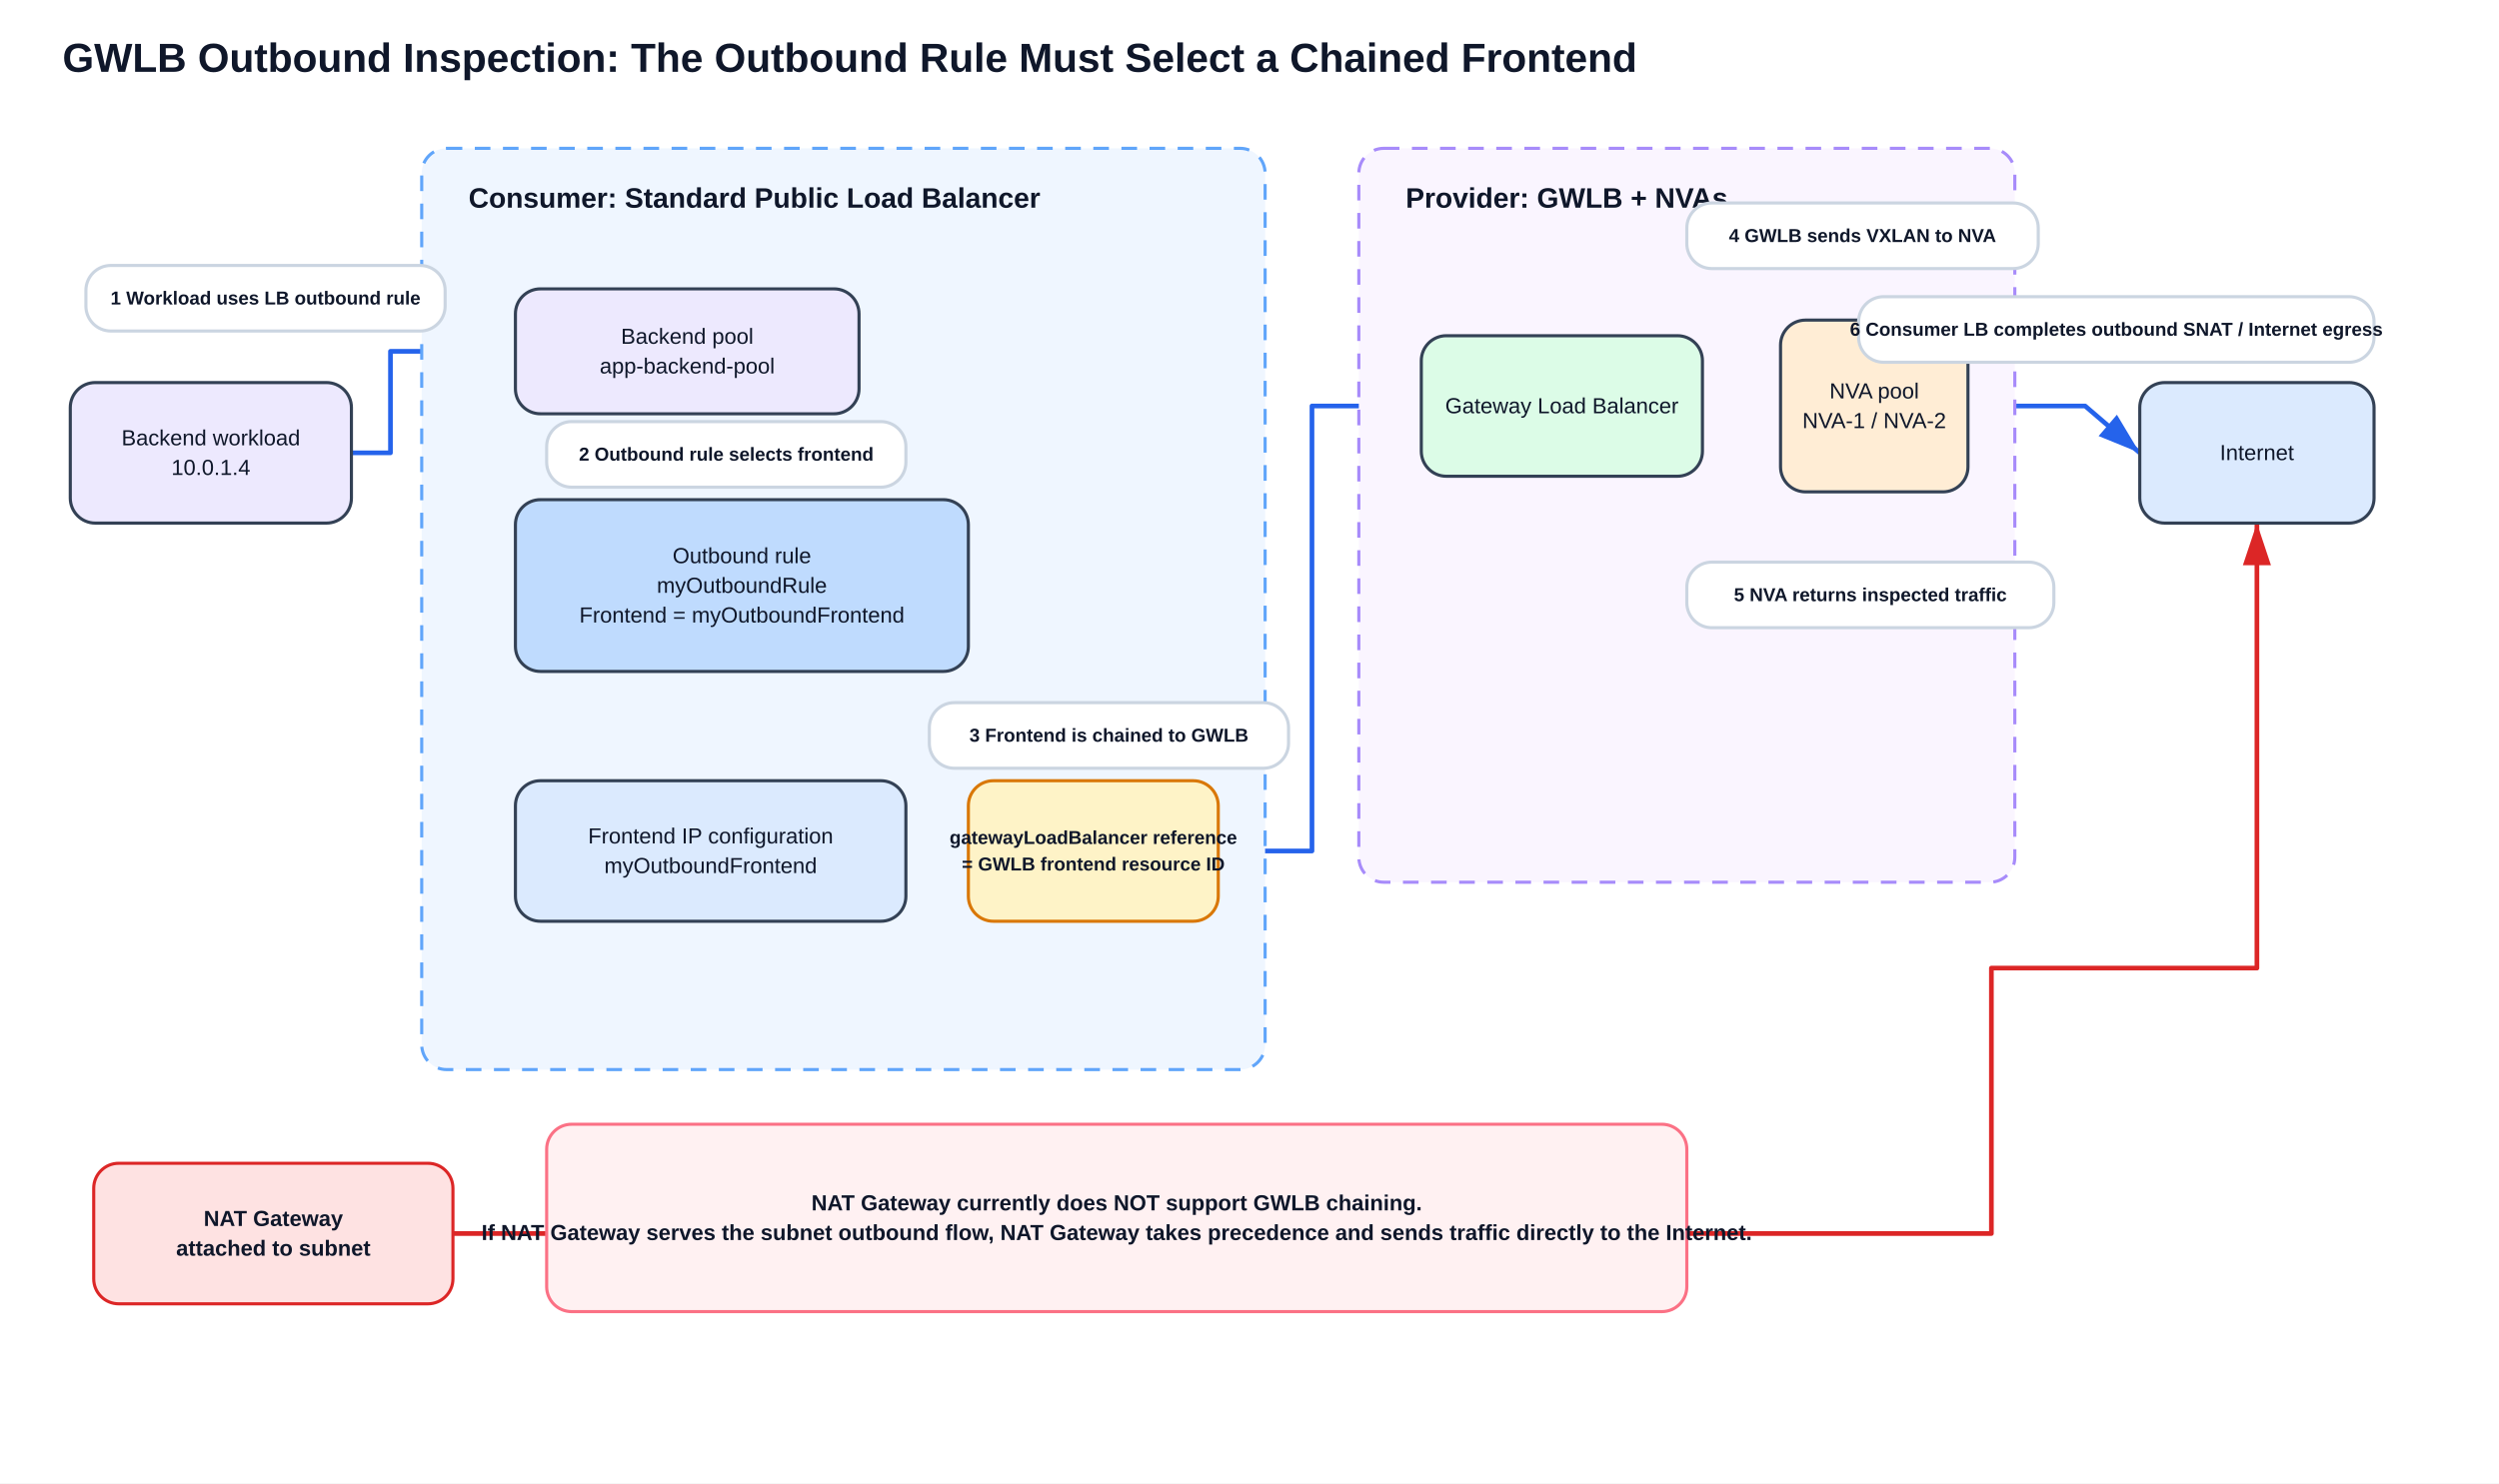
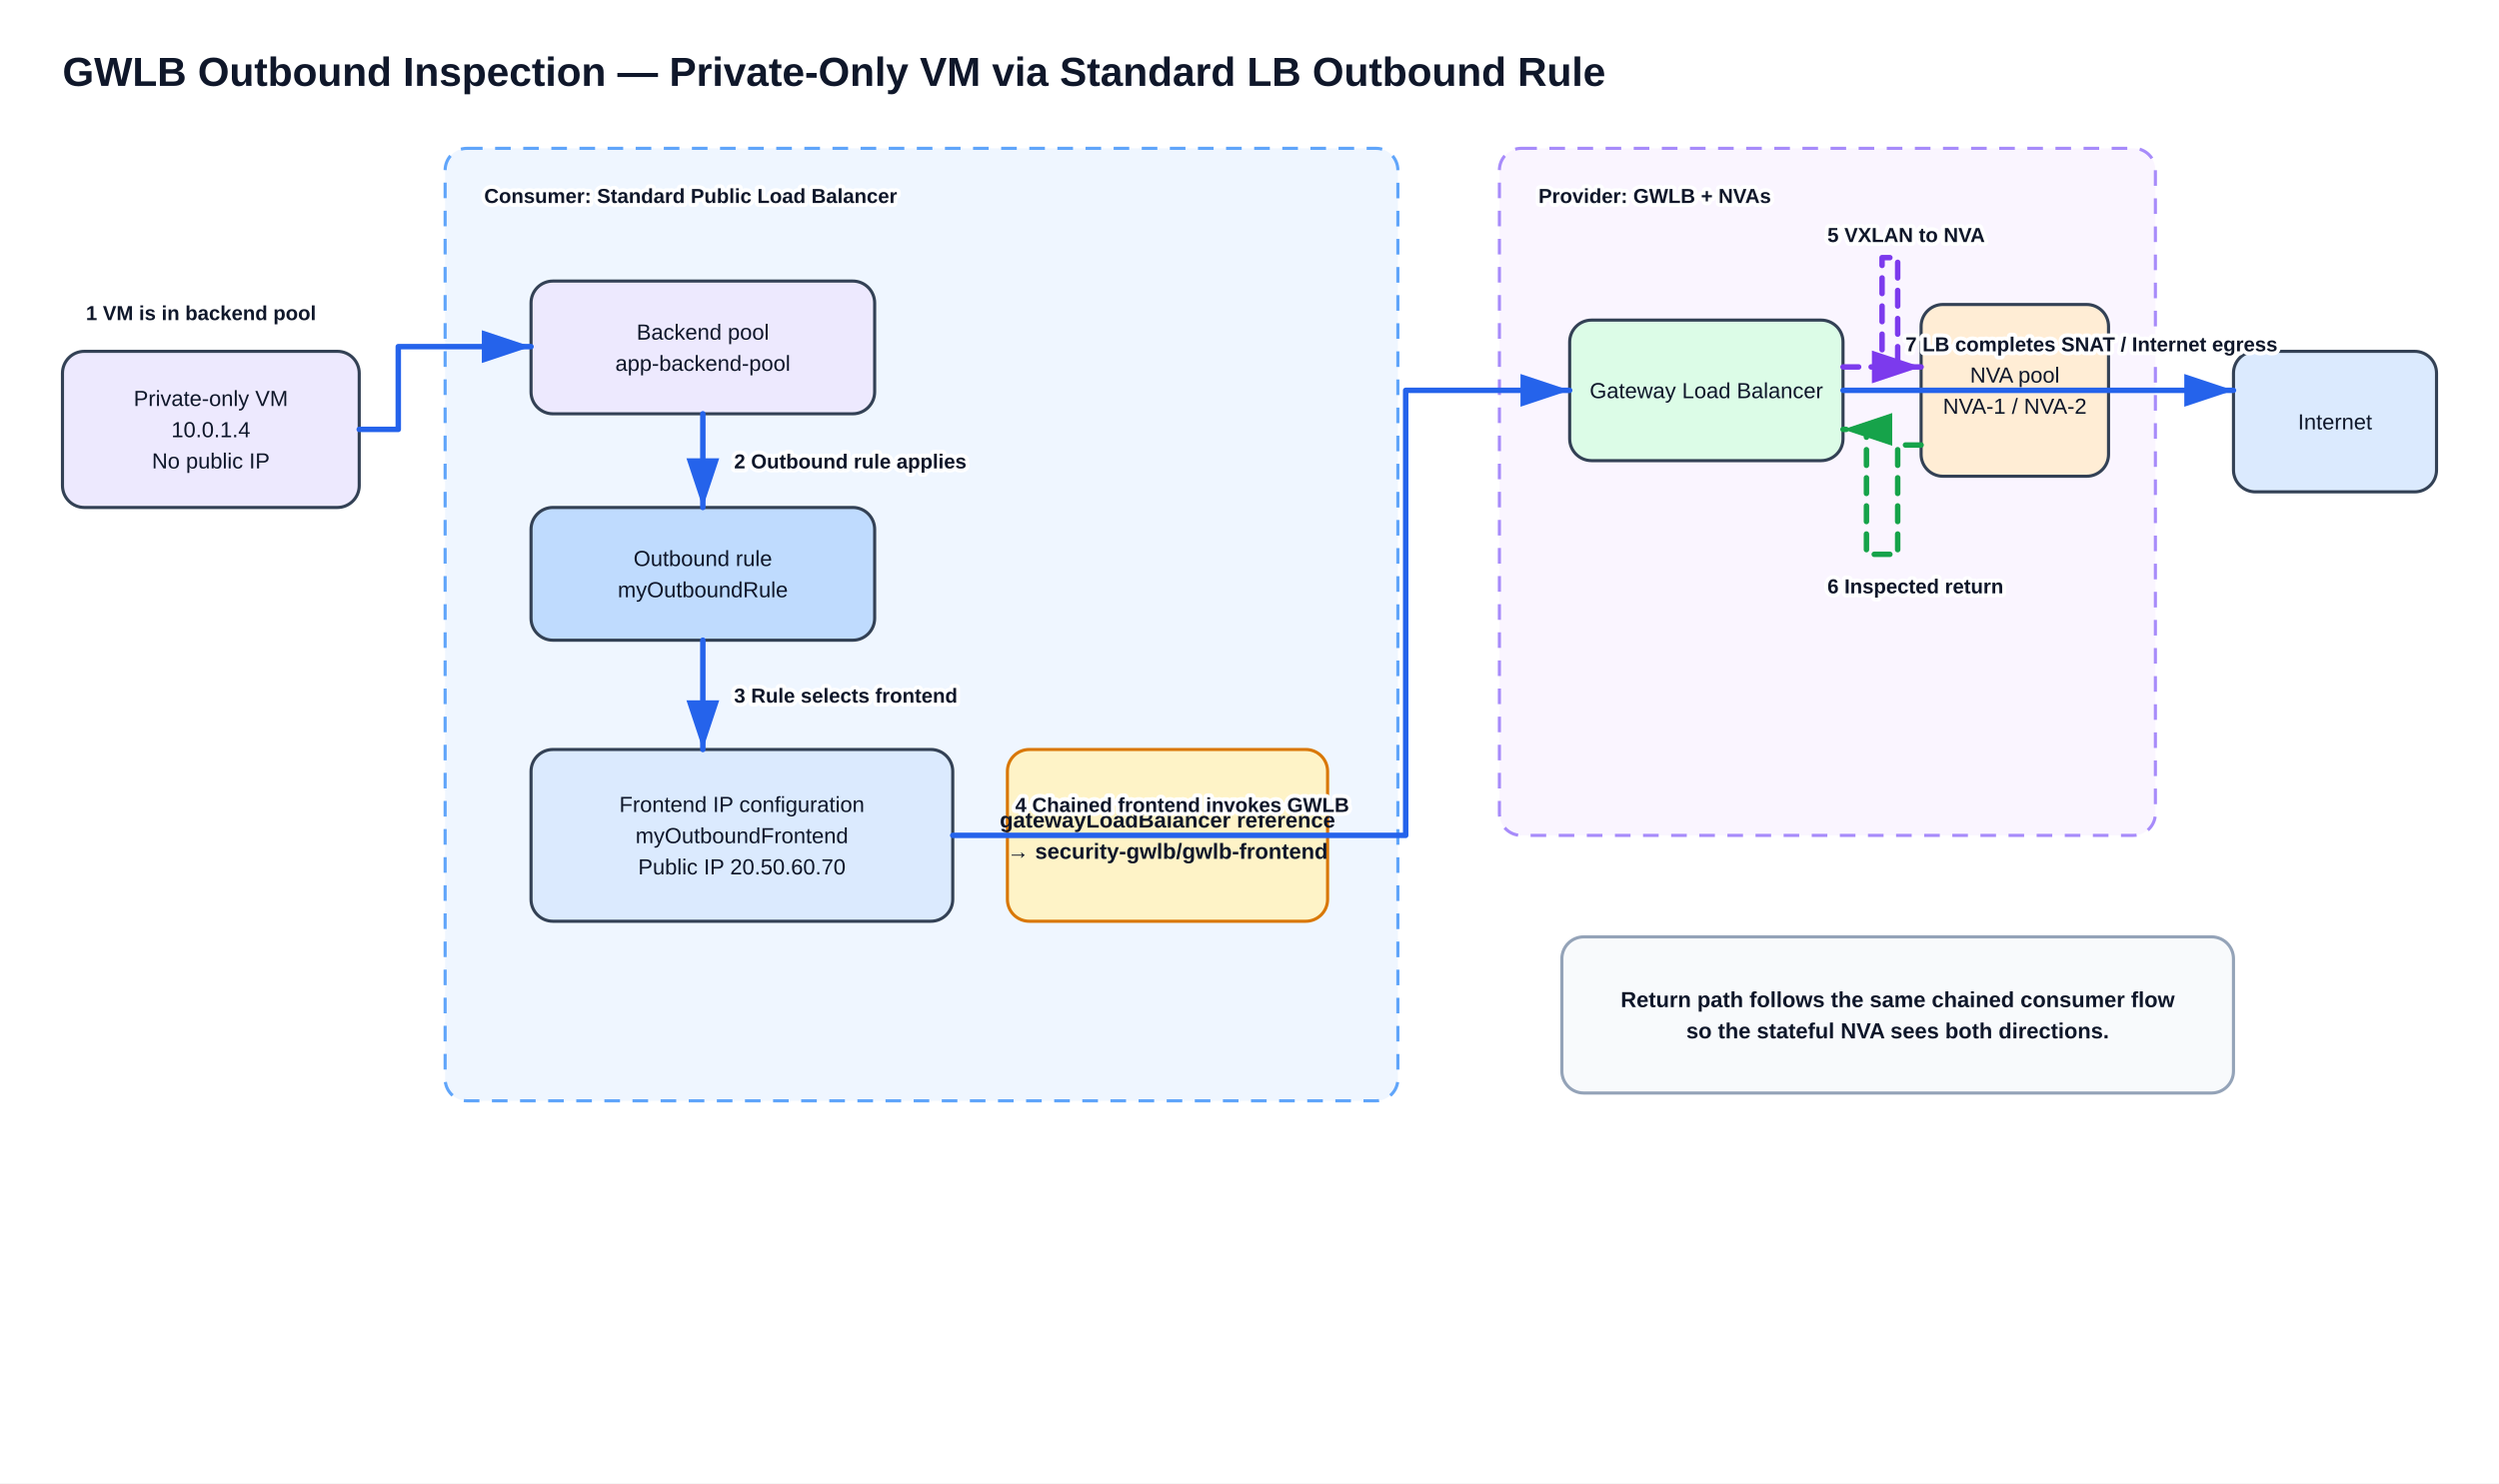
<svg xmlns="http://www.w3.org/2000/svg" width="1600" height="950" viewBox="0 0 1600 950">
  <defs>
-     <marker id="b" markerWidth="10" markerHeight="10" refX="9" refY="3" orient="auto">
+     <marker id="ab" markerWidth="10" markerHeight="10" refX="9" refY="3" orient="auto">
      <path d="M0 0 L0 6 L9 3 z" fill="#2563eb" />
    </marker>
-     <marker id="p" markerWidth="10" markerHeight="10" refX="9" refY="3" orient="auto">
+     <marker id="ap" markerWidth="10" markerHeight="10" refX="9" refY="3" orient="auto">
      <path d="M0 0 L0 6 L9 3 z" fill="#7c3aed" />
    </marker>
-     <marker id="g" markerWidth="10" markerHeight="10" refX="9" refY="3" orient="auto">
+     <marker id="ag" markerWidth="10" markerHeight="10" refX="9" refY="3" orient="auto">
      <path d="M0 0 L0 6 L9 3 z" fill="#16a34a" />
    </marker>
-     <marker id="r" markerWidth="10" markerHeight="10" refX="9" refY="3" orient="auto">
+     <marker id="ar" markerWidth="10" markerHeight="10" refX="9" refY="3" orient="auto">
      <path d="M0 0 L0 6 L9 3 z" fill="#dc2626" />
    </marker>
-     <style>text{font-family:Arial,Helvetica,sans-serif;fill:#0f172a}</style>
+     <style>text{font-family:Arial,Helvetica,sans-serif;fill:#0f172a} .t{font-size:26px;font-weight:700} .h{font-size:17px;font-weight:700} .b{font-size:14px} .s{font-size:12px} .lab{font-size:13px;font-weight:700;paint-order:stroke;stroke:#fff;stroke-width:5px;stroke-linejoin:round}</style>
  </defs>
-   <rect width="1600" height="950" fill="white" />
-   <path d="M 225,290 L 250,290 L 250,225 L 310,225 L 330,225" fill="none" stroke="#2563eb" stroke-width="3" stroke-linejoin="round" marker-end="url(#b)" />
-   <path d="M 550,225 L 440,285 L 440,300 L 330,375" fill="none" stroke="#2563eb" stroke-width="3" stroke-linejoin="round" marker-end="url(#b)" />
-   <path d="M 475,430 L 455,500" fill="none" stroke="#2563eb" stroke-width="3" stroke-linejoin="round" marker-end="url(#b)" />
-   <path d="M 580,545 L 820,545 L 840,545 L 840,260 L 890,260 L 910,260" fill="none" stroke="#2563eb" stroke-width="3" stroke-linejoin="round" marker-end="url(#b)" />
-   <path d="M 1090,260 L 1115,240 L 1115,175 L 1125,175 L 1125,240 L 1140,260" fill="none" stroke="#7c3aed" stroke-width="3" stroke-linejoin="round" stroke-dasharray="10 8" marker-end="url(#p)" />
-   <path d="M 1140,284.2 L 1125,290 L 1125,350 L 1105,350 L 1105,282 L 1090,279.8" fill="none" stroke="#16a34a" stroke-width="3" stroke-linejoin="round" stroke-dasharray="10 8" marker-end="url(#g)" />
-   <path d="M 1090,260 L 1110,260 L 1335,260 L 1370,290" fill="none" stroke="#2563eb" stroke-width="3" stroke-linejoin="round" marker-end="url(#b)" />
-   <path d="M 290,790 L 320,790 L 1275,790 L 1275,620 L 1445,620 L 1445,355 L 1445,335" fill="none" stroke="#dc2626" stroke-width="3" stroke-linejoin="round" marker-end="url(#r)" />
-   <text x="40" y="46" text-anchor="start" font-size="26" font-weight="700">GWLB Outbound Inspection: The Outbound Rule Must Select a Chained Frontend</text>
-   <rect x="45" y="245" width="180" height="90" rx="16" fill="#ede9fe" stroke="#334155" stroke-width="2" />
-   <text x="135" y="285.167" text-anchor="middle" font-size="14" font-weight="400">Backend workload</text>
-   <text x="135" y="304.167" text-anchor="middle" font-size="14" font-weight="400">10.0.1.4</text>
-   <rect x="270" y="95" width="540" height="590" rx="16" fill="#eff6ff" stroke="#60a5fa" stroke-width="2" stroke-dasharray="10 8" />
-   <text x="540" y="394.667" text-anchor="middle" font-size="14" font-weight="400" />
-   <text x="300" y="133" text-anchor="start" font-size="18" font-weight="700">Consumer: Standard Public Load Balancer</text>
-   <rect x="330" y="185" width="220" height="80" rx="16" fill="#ede9fe" stroke="#334155" stroke-width="2" />
-   <text x="440" y="220.167" text-anchor="middle" font-size="14" font-weight="400">Backend pool</text>
-   <text x="440" y="239.167" text-anchor="middle" font-size="14" font-weight="400">app-backend-pool</text>
-   <rect x="330" y="320" width="290" height="110" rx="16" fill="#bfdbfe" stroke="#334155" stroke-width="2" />
-   <text x="475" y="360.667" text-anchor="middle" font-size="14" font-weight="400">Outbound rule</text>
-   <text x="475" y="379.667" text-anchor="middle" font-size="14" font-weight="400">myOutboundRule</text>
-   <text x="475" y="398.667" text-anchor="middle" font-size="14" font-weight="400">Frontend = myOutboundFrontend</text>
-   <rect x="330" y="500" width="250" height="90" rx="16" fill="#dbeafe" stroke="#334155" stroke-width="2" />
-   <text x="455" y="540.167" text-anchor="middle" font-size="14" font-weight="400">Frontend IP configuration</text>
-   <text x="455" y="559.167" text-anchor="middle" font-size="14" font-weight="400">myOutboundFrontend</text>
-   <rect x="620" y="500" width="160" height="90" rx="16" fill="#fef3c7" stroke="#d97706" stroke-width="2" />
-   <text x="700" y="540.5" text-anchor="middle" font-size="12" font-weight="700">gatewayLoadBalancer reference</text>
-   <text x="700" y="557.5" text-anchor="middle" font-size="12" font-weight="700">= GWLB frontend resource ID</text>
-   <rect x="870" y="95" width="420" height="470" rx="16" fill="#faf5ff" stroke="#a78bfa" stroke-width="2" stroke-dasharray="10 8" />
-   <text x="1080" y="334.667" text-anchor="middle" font-size="14" font-weight="400" />
-   <text x="900" y="133" text-anchor="start" font-size="18" font-weight="700">Provider: GWLB + NVAs</text>
-   <rect x="910" y="215" width="180" height="90" rx="16" fill="#dcfce7" stroke="#334155" stroke-width="2" />
-   <text x="1000" y="264.667" text-anchor="middle" font-size="14" font-weight="400">Gateway Load Balancer</text>
-   <rect x="1140" y="205" width="120" height="110" rx="16" fill="#ffedd5" stroke="#334155" stroke-width="2" />
-   <text x="1200" y="255.167" text-anchor="middle" font-size="14" font-weight="400">NVA pool</text>
-   <text x="1200" y="274.167" text-anchor="middle" font-size="14" font-weight="400">NVA-1 / NVA-2</text>
-   <rect x="1370" y="245" width="150" height="90" rx="16" fill="#dbeafe" stroke="#334155" stroke-width="2" />
-   <text x="1445" y="294.667" text-anchor="middle" font-size="14" font-weight="400">Internet</text>
-   <rect x="60" y="745" width="230" height="90" rx="16" fill="#fee2e2" stroke="#dc2626" stroke-width="2" />
-   <text x="175" y="785.167" text-anchor="middle" font-size="14" font-weight="700">NAT Gateway</text>
-   <text x="175" y="804.167" text-anchor="middle" font-size="14" font-weight="700">attached to subnet</text>
-   <rect x="350" y="720" width="730" height="120" rx="16" fill="#fff1f2" stroke="#fb7185" stroke-width="2" />
-   <text x="715" y="775.167" text-anchor="middle" font-size="14" font-weight="700">NAT Gateway currently does NOT support GWLB chaining.</text>
-   <text x="715" y="794.167" text-anchor="middle" font-size="14" font-weight="700">If NAT Gateway serves the subnet outbound flow, NAT Gateway takes precedence and sends traffic directly to the Internet.</text>
-   <rect x="55" y="170" width="230" height="42" rx="16" fill="#ffffff" stroke="#cbd5e1" stroke-width="2" />
-   <text x="170" y="195" text-anchor="middle" font-size="12" font-weight="700">1 Workload uses LB outbound rule</text>
-   <rect x="350" y="270" width="230" height="42" rx="16" fill="#ffffff" stroke="#cbd5e1" stroke-width="2" />
-   <text x="465" y="295" text-anchor="middle" font-size="12" font-weight="700">2 Outbound rule selects frontend</text>
-   <rect x="595" y="450" width="230" height="42" rx="16" fill="#ffffff" stroke="#cbd5e1" stroke-width="2" />
-   <text x="710" y="475" text-anchor="middle" font-size="12" font-weight="700">3 Frontend is chained to GWLB</text>
-   <rect x="1080" y="130" width="225" height="42" rx="16" fill="#ffffff" stroke="#cbd5e1" stroke-width="2" />
-   <text x="1192.5" y="155" text-anchor="middle" font-size="12" font-weight="700">4 GWLB sends VXLAN to NVA</text>
-   <rect x="1080" y="360" width="235" height="42" rx="16" fill="#ffffff" stroke="#cbd5e1" stroke-width="2" />
-   <text x="1197.5" y="385" text-anchor="middle" font-size="12" font-weight="700">5 NVA returns inspected traffic</text>
-   <rect x="1190" y="190" width="330" height="42" rx="16" fill="#ffffff" stroke="#cbd5e1" stroke-width="2" />
-   <text x="1355" y="215" text-anchor="middle" font-size="12" font-weight="700">6 Consumer LB completes outbound SNAT / Internet egress</text>
+   <rect width="1600" height="950" fill="#ffffff" />
+   <text x="40" y="55" class="t">GWLB Outbound Inspection — Private-Only VM via Standard LB Outbound Rule</text>
+   <rect x="285" y="95" width="610" height="610" rx="14" fill="#eff6ff" stroke="#60a5fa" stroke-width="2" stroke-dasharray="10 8" />
+   <text x="310" y="130" class="lab" fill="#0f172a">Consumer: Standard Public Load Balancer</text>
+   <rect x="960" y="95" width="420" height="440" rx="14" fill="#faf5ff" stroke="#a78bfa" stroke-width="2" stroke-dasharray="10 8" />
+   <text x="985" y="130" class="lab" fill="#0f172a">Provider: GWLB + NVAs</text>
+   <rect x="40" y="225" width="190" height="100" rx="14" fill="#ede9fe" stroke="#334155" stroke-width="2" />
+   <text x="135.0" y="260.0" text-anchor="middle" class="b">Private-only VM</text>
+   <text x="135.0" y="280.0" text-anchor="middle" class="b">10.0.1.4</text>
+   <text x="135.0" y="300.0" text-anchor="middle" class="b">No public IP</text>
+   <rect x="340" y="180" width="220" height="85" rx="14" fill="#ede9fe" stroke="#334155" stroke-width="2" />
+   <text x="450.0" y="217.5" text-anchor="middle" class="b">Backend pool</text>
+   <text x="450.0" y="237.5" text-anchor="middle" class="b">app-backend-pool</text>
+   <rect x="340" y="325" width="220" height="85" rx="14" fill="#bfdbfe" stroke="#334155" stroke-width="2" />
+   <text x="450.0" y="362.5" text-anchor="middle" class="b">Outbound rule</text>
+   <text x="450.0" y="382.5" text-anchor="middle" class="b">myOutboundRule</text>
+   <rect x="340" y="480" width="270" height="110" rx="14" fill="#dbeafe" stroke="#334155" stroke-width="2" />
+   <text x="475.0" y="520.0" text-anchor="middle" class="b">Frontend IP configuration</text>
+   <text x="475.0" y="540.0" text-anchor="middle" class="b">myOutboundFrontend</text>
+   <text x="475.0" y="560.0" text-anchor="middle" class="b">Public IP 20.50.60.70</text>
+   <rect x="645" y="480" width="205" height="110" rx="14" fill="#fef3c7" stroke="#d97706" stroke-width="2" />
+   <text x="747.5" y="530.0" text-anchor="middle" class="b" font-weight="700">gatewayLoadBalancer reference</text>
+   <text x="747.5" y="550.0" text-anchor="middle" class="b" font-weight="700">→ security-gwlb/gwlb-frontend</text>
+   <rect x="1005" y="205" width="175" height="90" rx="14" fill="#dcfce7" stroke="#334155" stroke-width="2" />
+   <text x="1092.5" y="255.0" text-anchor="middle" class="b">Gateway Load Balancer</text>
+   <rect x="1230" y="195" width="120" height="110" rx="14" fill="#ffedd5" stroke="#334155" stroke-width="2" />
+   <text x="1290.0" y="245.0" text-anchor="middle" class="b">NVA pool</text>
+   <text x="1290.0" y="265.0" text-anchor="middle" class="b">NVA-1 / NVA-2</text>
+   <rect x="1430" y="225" width="130" height="90" rx="14" fill="#dbeafe" stroke="#334155" stroke-width="2" />
+   <text x="1495.0" y="275.0" text-anchor="middle" class="b">Internet</text>
+   <rect x="1000" y="600" width="430" height="100" rx="14" fill="#f8fafc" stroke="#94a3b8" stroke-width="2" />
+   <text x="1215.0" y="645.0" text-anchor="middle" class="b" font-weight="700">Return path follows the same chained consumer flow</text>
+   <text x="1215.0" y="665.0" text-anchor="middle" class="b" font-weight="700">so the stateful NVA sees both directions.</text>
+   <path d="M 230,275 L 255,275 L 255,222 L 320,222 L 340,222" fill="none" stroke="#2563eb" stroke-width="3.5" stroke-linecap="round" stroke-linejoin="round" marker-end="url(#ab)" />
+   <text x="55" y="205" class="lab" fill="#0f172a">1 VM is in backend pool</text>
+   <path d="M 450,265 L 450,290 L 450,305 L 450,325" fill="none" stroke="#2563eb" stroke-width="3.5" stroke-linecap="round" stroke-linejoin="round" marker-end="url(#ab)" />
+   <text x="470" y="300" class="lab" fill="#0f172a">2 Outbound rule applies</text>
+   <path d="M 450,410 L 450,435 L 450,460 L 450,480" fill="none" stroke="#2563eb" stroke-width="3.5" stroke-linecap="round" stroke-linejoin="round" marker-end="url(#ab)" />
+   <text x="470" y="450" class="lab" fill="#0f172a">3 Rule selects frontend</text>
+   <path d="M 610,535 L 630,535 L 900,535 L 900,250 L 985,250 L 1005,250" fill="none" stroke="#2563eb" stroke-width="3.5" stroke-linecap="round" stroke-linejoin="round" marker-end="url(#ab)" />
+   <text x="650" y="520" class="lab" fill="#0f172a">4 Chained frontend invokes GWLB</text>
+   <path d="M 1180,235 L 1205,235 L 1205,165 L 1215,165 L 1215,235 L 1230,235" fill="none" stroke="#7c3aed" stroke-width="3.5" stroke-linecap="round" stroke-linejoin="round" stroke-dasharray="10 8" marker-end="url(#ap)" />
+   <text x="1170" y="155" class="lab" fill="#7c3aed">5 VXLAN to NVA</text>
+   <path d="M 1230,285 L 1215,285 L 1215,355 L 1195,355 L 1195,275 L 1180,275" fill="none" stroke="#16a34a" stroke-width="3.5" stroke-linecap="round" stroke-linejoin="round" stroke-dasharray="10 8" marker-end="url(#ag)" />
+   <text x="1170" y="380" class="lab" fill="#16a34a">6 Inspected return</text>
+   <path d="M 1180,250 L 1400,250 L 1430,250" fill="none" stroke="#2563eb" stroke-width="3.5" stroke-linecap="round" stroke-linejoin="round" marker-end="url(#ab)" />
+   <text x="1220" y="225" class="lab" fill="#0f172a">7 LB completes SNAT / Internet egress</text>
</svg>
